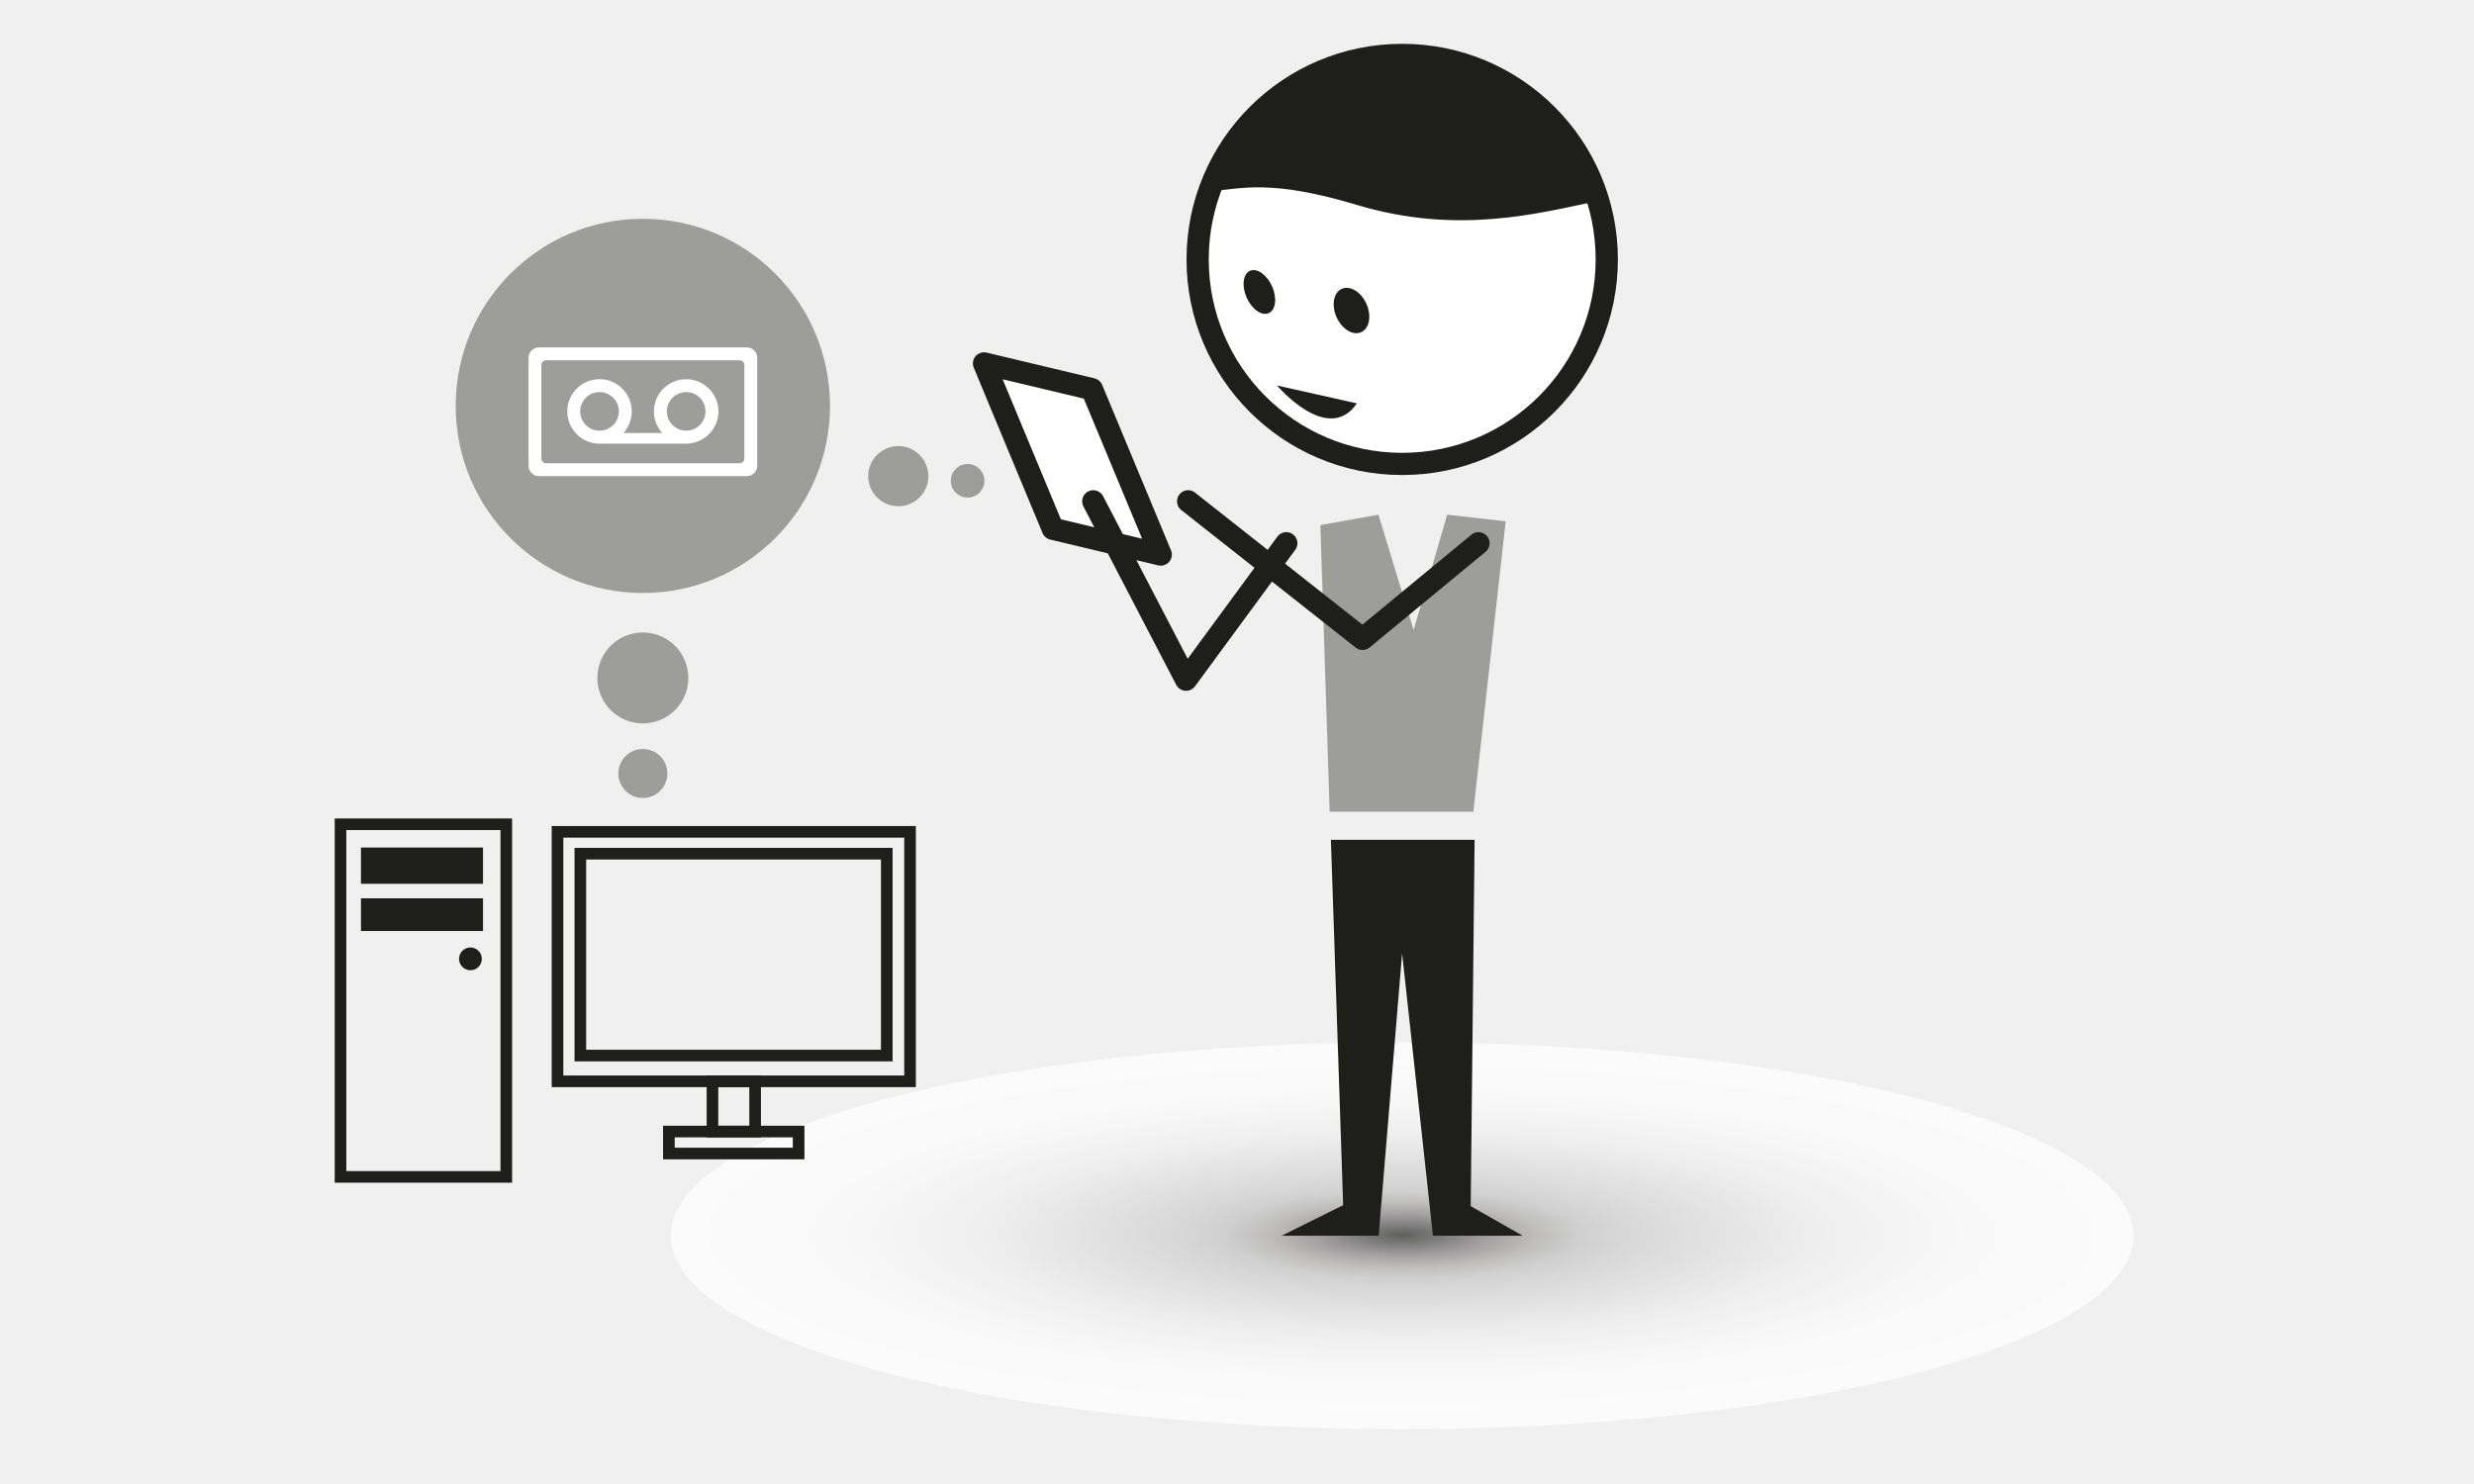
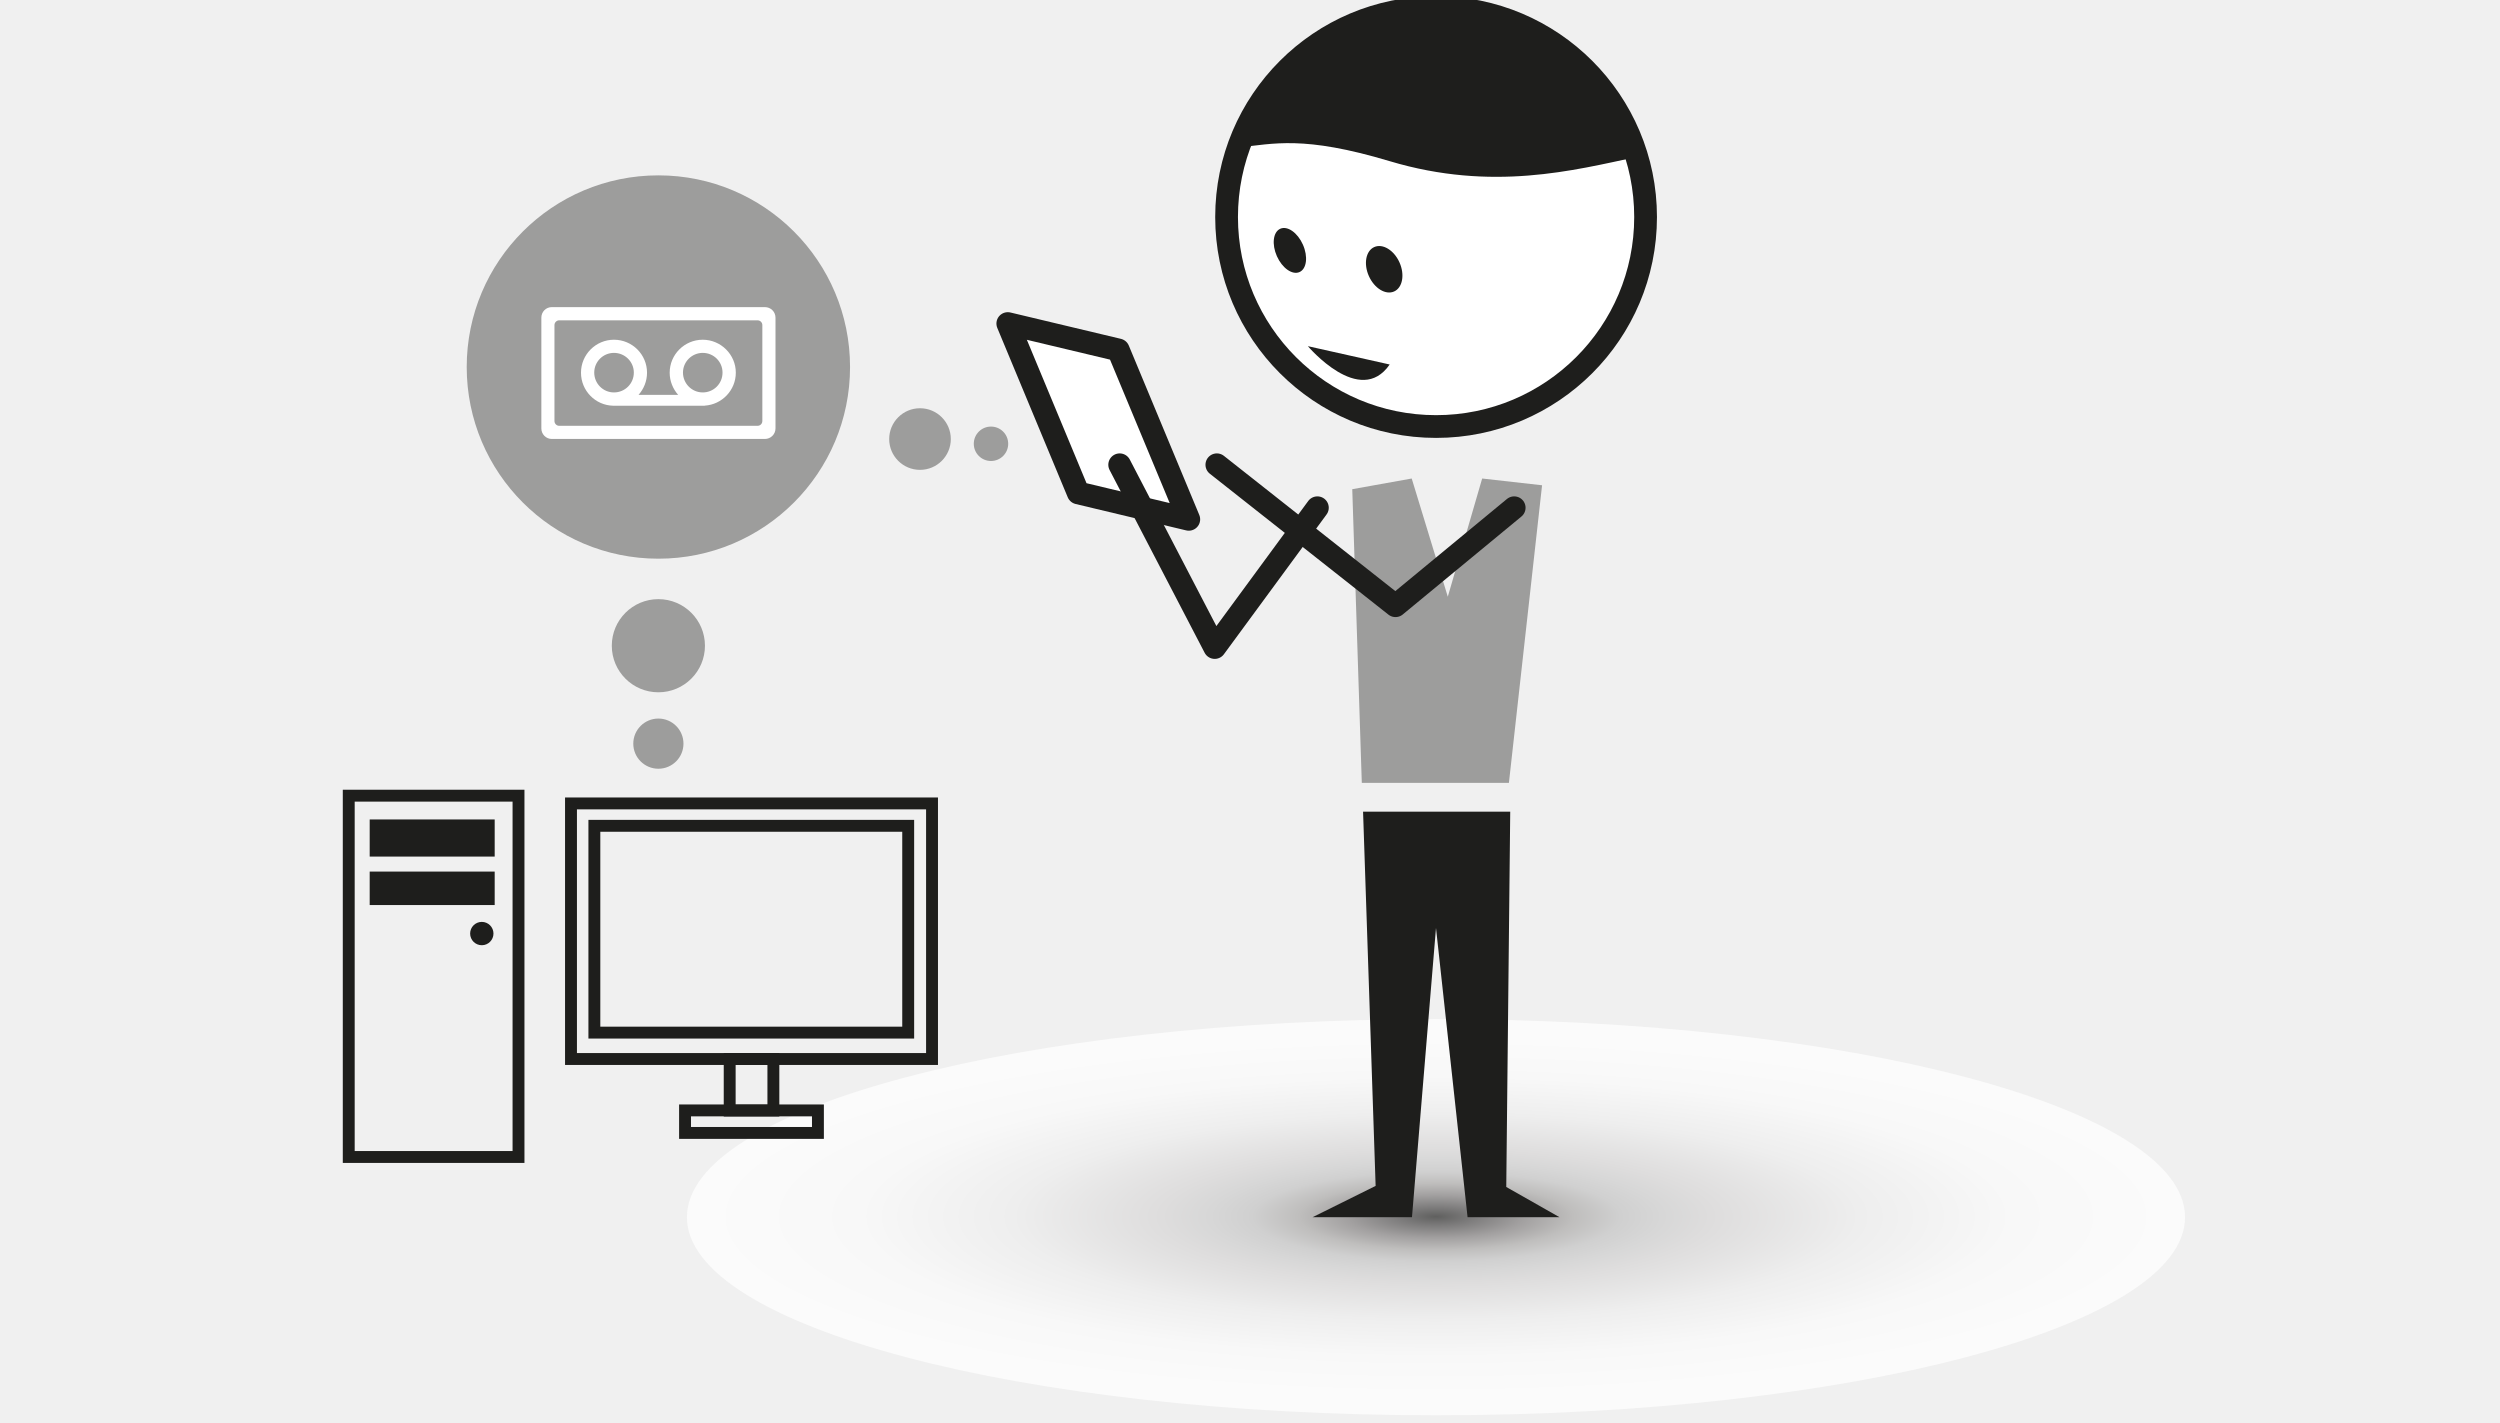
- <svg xmlns="http://www.w3.org/2000/svg" version="1.1" id="Layer_1" x="0px" y="0px" width="56.25px" height="33.75px" viewBox="0 0 56.25 33.75" enable-background="new 0 0 56.25 33.75" xml:space="preserve">
+ <svg xmlns="http://www.w3.org/2000/svg" version="1.1" id="Layer_1" x="0px" y="0px" width="55.5px" height="31.584px" viewBox="0 0 55.5 31.584" enable-background="new 0 0 55.5 31.584" xml:space="preserve">
  <g>
-     <radialGradient id="SVGID_1_" cx="-1181.039" cy="-455.207" r="39.938" gradientTransform="matrix(0.4097 0 0 0.0996 515.7511 73.4263)" gradientUnits="userSpaceOnUse">
+     <radialGradient id="SVGID_1_" cx="-49.556" cy="5181.577" r="39.94" gradientTransform="matrix(0.4097 0 0 0.0996 52.1816 -489.0789)" gradientUnits="userSpaceOnUse">
      <stop offset="0" style="stop-color:#60605F" />
      <stop offset="0.051" style="stop-color:#7D7C7C" />
      <stop offset="0.119" style="stop-color:#A2A0A0" />
      <stop offset="0.186" style="stop-color:#BFBEBD" />
      <stop offset="0.25" style="stop-color:#D0D0D0" />
      <stop offset="0.307" style="stop-color:#D7D7D7" />
      <stop offset="0.373" style="stop-color:#DEDDDD" />
      <stop offset="0.575" style="stop-color:#EEEEEE" />
      <stop offset="0.783" style="stop-color:#F8F8F8" />
      <stop offset="1" style="stop-color:#FBFBFB" />
    </radialGradient>
-     <ellipse fill="url(#SVGID_1_)" cx="31.879" cy="28.104" rx="16.629" ry="4.397" />
+     <ellipse fill="url(#SVGID_1_)" cx="31.879" cy="27.022" rx="16.629" ry="4.397" />
    <g>
      <g>
        <g>
-           <rect x="12.676" y="18.918" fill="none" stroke="#1E1E1C" stroke-width="0.264" stroke-miterlimit="10" width="8.015" height="5.674" />
-           <rect x="7.742" y="18.746" fill="none" stroke="#1E1E1C" stroke-width="0.264" stroke-miterlimit="10" width="3.769" height="8.02" />
-           <rect x="16.199" y="24.592" fill="none" stroke="#1E1E1C" stroke-width="0.264" stroke-miterlimit="10" width="0.97" height="1.143" />
-           <rect x="15.208" y="25.734" fill="none" stroke="#1E1E1C" stroke-width="0.264" stroke-miterlimit="10" width="2.95" height="0.5" />
-           <rect x="13.195" y="19.415" fill="none" stroke="#1E1E1C" stroke-width="0.264" stroke-miterlimit="10" width="6.967" height="4.591" />
-           <rect x="8.207" y="19.275" fill="#1E1E1C" width="2.775" height="0.825" />
-           <rect x="8.207" y="20.43" fill="#1E1E1C" width="2.775" height="0.744" />
-           <circle fill="#1E1E1C" cx="10.696" cy="21.807" r="0.259" />
+           <rect x="12.676" y="17.836" fill="none" stroke="#1E1E1C" stroke-width="0.264" stroke-miterlimit="10" width="8.015" height="5.674" />
+           <rect x="7.742" y="17.664" fill="none" stroke="#1E1E1C" stroke-width="0.264" stroke-miterlimit="10" width="3.769" height="8.021" />
+           <rect x="16.199" y="23.51" fill="none" stroke="#1E1E1C" stroke-width="0.264" stroke-miterlimit="10" width="0.97" height="1.144" />
+           <rect x="15.208" y="24.651" fill="none" stroke="#1E1E1C" stroke-width="0.264" stroke-miterlimit="10" width="2.95" height="0.5" />
+           <rect x="13.195" y="18.333" fill="none" stroke="#1E1E1C" stroke-width="0.264" stroke-miterlimit="10" width="6.967" height="4.591" />
+           <rect x="8.207" y="18.192" fill="#1E1E1C" width="2.775" height="0.824" />
+           <rect x="8.207" y="19.349" fill="#1E1E1C" width="2.775" height="0.743" />
+           <circle fill="#1E1E1C" cx="10.696" cy="20.725" r="0.259" />
        </g>
        <g>
-           <circle fill="#FFFFFF" stroke="#1E1E1C" stroke-width="0.505" stroke-linecap="round" stroke-linejoin="round" stroke-miterlimit="10" cx="31.881" cy="5.9" r="4.651" />
-           <path fill="#1E1E1C" d="M27.492,4.356c0.533-1.423,1.604-2.309,2.498-2.705c2.346-1.045,5.096,0.012,6.141,2.36      c0.082,0.183,0.145,0.368,0.201,0.557c-1.379,0.292-3.201,0.776-5.48,0.093C28.926,4.084,28.275,4.277,27.492,4.356z" />
-           <ellipse transform="matrix(-0.9139 0.406 -0.406 -0.9139 57.4994 1.0837)" fill="#1E1E1C" cx="28.635" cy="6.641" rx="0.316" ry="0.526" />
-           <ellipse transform="matrix(-0.9125 0.4091 -0.4091 -0.9125 61.6565 0.9327)" fill="#1E1E1C" cx="30.729" cy="7.06" rx="0.372" ry="0.54" />
-           <path fill="#1E1E1C" d="M29.035,8.767c0,0,1.154,1.368,1.816,0.407" />
-           <polygon fill="#FFFFFF" stroke="#1E1E1C" stroke-width="0.505" stroke-linecap="round" stroke-linejoin="round" stroke-miterlimit="10" points="      23.937,12.026 26.391,12.612 24.826,8.85 22.373,8.265     " />
-           <polyline fill="none" stroke="#1E1E1C" stroke-width="0.505" stroke-linecap="round" stroke-linejoin="round" stroke-miterlimit="10" points="      24.857,11.401 26.967,15.458 29.246,12.355     " />
-           <polygon fill="#9D9D9C" points="30.02,11.943 31.34,11.705 32.141,14.329 32.904,11.705 34.234,11.856 33.498,18.461       30.232,18.461     " />
-           <polygon fill="#1E1E1C" points="34.621,28.104 32.58,28.104 31.879,21.682 31.346,28.104 29.139,28.104 30.539,27.409       30.26,19.1 33.527,19.1 33.439,27.432     " />
+           <circle fill="#FFFFFF" stroke="#1E1E1C" stroke-width="0.505" stroke-linecap="round" stroke-linejoin="round" stroke-miterlimit="10" cx="31.881" cy="4.818" r="4.651" />
+           <path fill="#1E1E1C" d="M27.492,3.273c0.533-1.423,1.604-2.309,2.498-2.705c2.346-1.045,5.096,0.012,6.141,2.36      c0.082,0.183,0.145,0.368,0.201,0.557c-1.379,0.292-3.201,0.776-5.48,0.093C28.926,3.001,28.275,3.194,27.492,3.273z" />
+           <ellipse transform="matrix(0.9139 -0.406 0.406 0.9139 0.2092 12.1044)" fill="#1E1E1C" cx="28.635" cy="5.559" rx="0.316" ry="0.526" />
+           <ellipse transform="matrix(0.9128 -0.4085 0.4085 0.9128 0.238 13.0724)" fill="#1E1E1C" cx="30.728" cy="5.979" rx="0.372" ry="0.54" />
+           <path fill="#1E1E1C" d="M29.035,7.685c0,0,1.154,1.368,1.816,0.407" />
+           <polygon fill="#FFFFFF" stroke="#1E1E1C" stroke-width="0.505" stroke-linecap="round" stroke-linejoin="round" stroke-miterlimit="10" points="      23.937,10.943 26.391,11.529 24.826,7.768 22.373,7.183     " />
+           <polyline fill="none" stroke="#1E1E1C" stroke-width="0.505" stroke-linecap="round" stroke-linejoin="round" stroke-miterlimit="10" points="      24.857,10.318 26.967,14.375 29.246,11.272     " />
+           <polygon fill="#9D9D9C" points="30.02,10.86 31.34,10.623 32.141,13.247 32.904,10.623 34.234,10.773 33.498,17.379       30.232,17.379     " />
+           <polygon fill="#1E1E1C" points="34.621,27.022 32.58,27.022 31.879,20.601 31.346,27.022 29.139,27.022 30.539,26.327       30.26,18.019 33.527,18.019 33.439,26.351     " />
          <g>
-             <polyline fill="none" stroke="#1E1E1C" stroke-width="0.505" stroke-linecap="round" stroke-linejoin="round" points="       27.014,11.401 30.98,14.53 33.615,12.355      " />
+             <polyline fill="none" stroke="#1E1E1C" stroke-width="0.505" stroke-linecap="round" stroke-linejoin="round" points="       27.014,10.318 30.98,13.447 33.615,11.272      " />
          </g>
        </g>
-         <circle fill="#9D9D9C" cx="14.616" cy="9.231" r="4.255" />
+         <circle fill="#9D9D9C" cx="14.616" cy="8.148" r="4.255" />
        <g>
-           <path fill="#FFFFFF" d="M16.98,7.901h-4.73c-0.129,0-0.232,0.104-0.232,0.234v2.459c0,0.129,0.104,0.234,0.232,0.234h4.73      c0.131,0,0.236-0.105,0.236-0.234V8.135C17.216,8.004,17.111,7.901,16.98,7.901z M16.924,10.428      c0,0.061-0.048,0.107-0.106,0.107h-4.404c-0.057,0-0.105-0.047-0.105-0.107V8.299c0-0.057,0.049-0.105,0.105-0.105h4.404      c0.059,0,0.106,0.049,0.106,0.105V10.428z" />
-           <path fill="#FFFFFF" d="M15.601,8.624c-0.406,0-0.734,0.329-0.734,0.732c0,0.189,0.072,0.359,0.188,0.492h-0.879      c0.116-0.133,0.188-0.303,0.188-0.492c0-0.403-0.328-0.732-0.734-0.732c-0.404,0-0.732,0.329-0.732,0.732      c0,0.398,0.316,0.723,0.713,0.733v0.001h2.035v-0.002c0.383-0.024,0.689-0.342,0.689-0.732      C16.335,8.953,16.003,8.624,15.601,8.624z M13.63,9.795c-0.242,0-0.438-0.197-0.438-0.441c0-0.24,0.195-0.437,0.438-0.437      c0.243,0,0.441,0.196,0.441,0.437C14.072,9.598,13.874,9.795,13.63,9.795z M15.601,9.795c-0.242,0-0.439-0.197-0.439-0.441      c0-0.24,0.197-0.437,0.439-0.437c0.244,0,0.439,0.196,0.439,0.437C16.041,9.598,15.845,9.795,15.601,9.795z" />
+           <path fill="#FFFFFF" d="M16.98,6.818h-4.73c-0.129,0-0.232,0.104-0.232,0.234v2.459c0,0.129,0.104,0.234,0.232,0.234h4.73      c0.131,0,0.236-0.105,0.236-0.234V7.053C17.216,6.921,17.111,6.818,16.98,6.818z M16.924,9.346c0,0.061-0.048,0.107-0.106,0.107      h-4.404c-0.057,0-0.105-0.047-0.105-0.107V7.216c0-0.057,0.049-0.105,0.105-0.105h4.404c0.059,0,0.106,0.049,0.106,0.105V9.346z      " />
+           <path fill="#FFFFFF" d="M15.601,7.542c-0.406,0-0.734,0.329-0.734,0.732c0,0.189,0.072,0.359,0.188,0.492h-0.879      c0.116-0.133,0.188-0.303,0.188-0.492c0-0.403-0.328-0.732-0.734-0.732c-0.404,0-0.732,0.329-0.732,0.732      c0,0.398,0.316,0.723,0.713,0.733v0.001h2.035V9.005c0.383-0.024,0.689-0.342,0.689-0.732      C16.335,7.871,16.003,7.542,15.601,7.542z M13.63,8.712c-0.242,0-0.438-0.197-0.438-0.441c0-0.24,0.195-0.437,0.438-0.437      c0.243,0,0.441,0.196,0.441,0.437C14.072,8.516,13.874,8.712,13.63,8.712z M15.601,8.712c-0.242,0-0.439-0.197-0.439-0.441      c0-0.24,0.197-0.437,0.439-0.437c0.244,0,0.439,0.196,0.439,0.437C16.041,8.516,15.845,8.712,15.601,8.712z" />
        </g>
-         <circle fill="#9D9D9C" cx="20.424" cy="10.829" r="0.684" />
-         <circle fill="#9D9D9C" cx="22" cy="10.934" r="0.382" />
-         <circle fill="#9D9D9C" cx="14.616" cy="15.418" r="1.034" />
-         <circle fill="#9D9D9C" cx="14.616" cy="17.591" r="0.557" />
+         <circle fill="#9D9D9C" cx="20.424" cy="9.747" r="0.684" />
+         <circle fill="#9D9D9C" cx="22" cy="9.852" r="0.382" />
+         <circle fill="#9D9D9C" cx="14.616" cy="14.335" r="1.034" />
+         <circle fill="#9D9D9C" cx="14.616" cy="16.509" r="0.557" />
      </g>
    </g>
  </g>
</svg>
